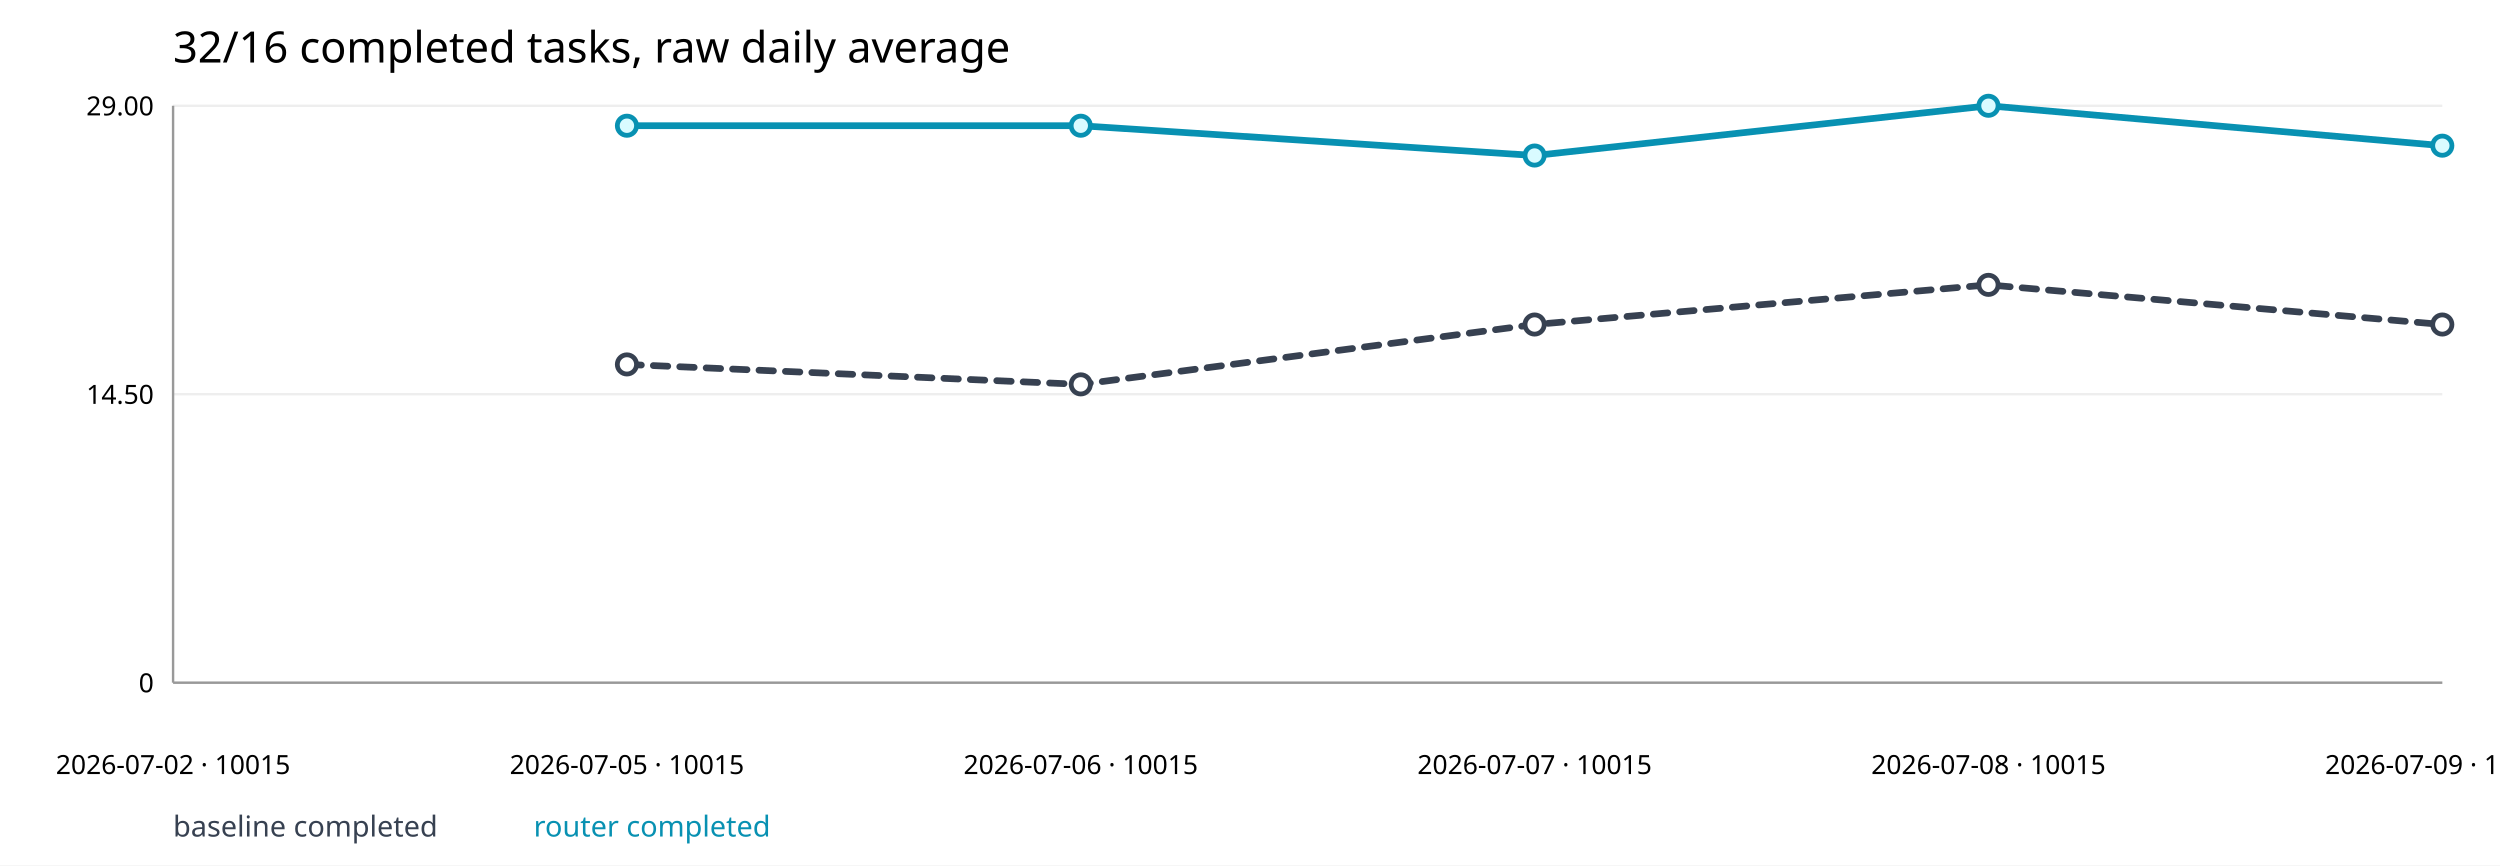
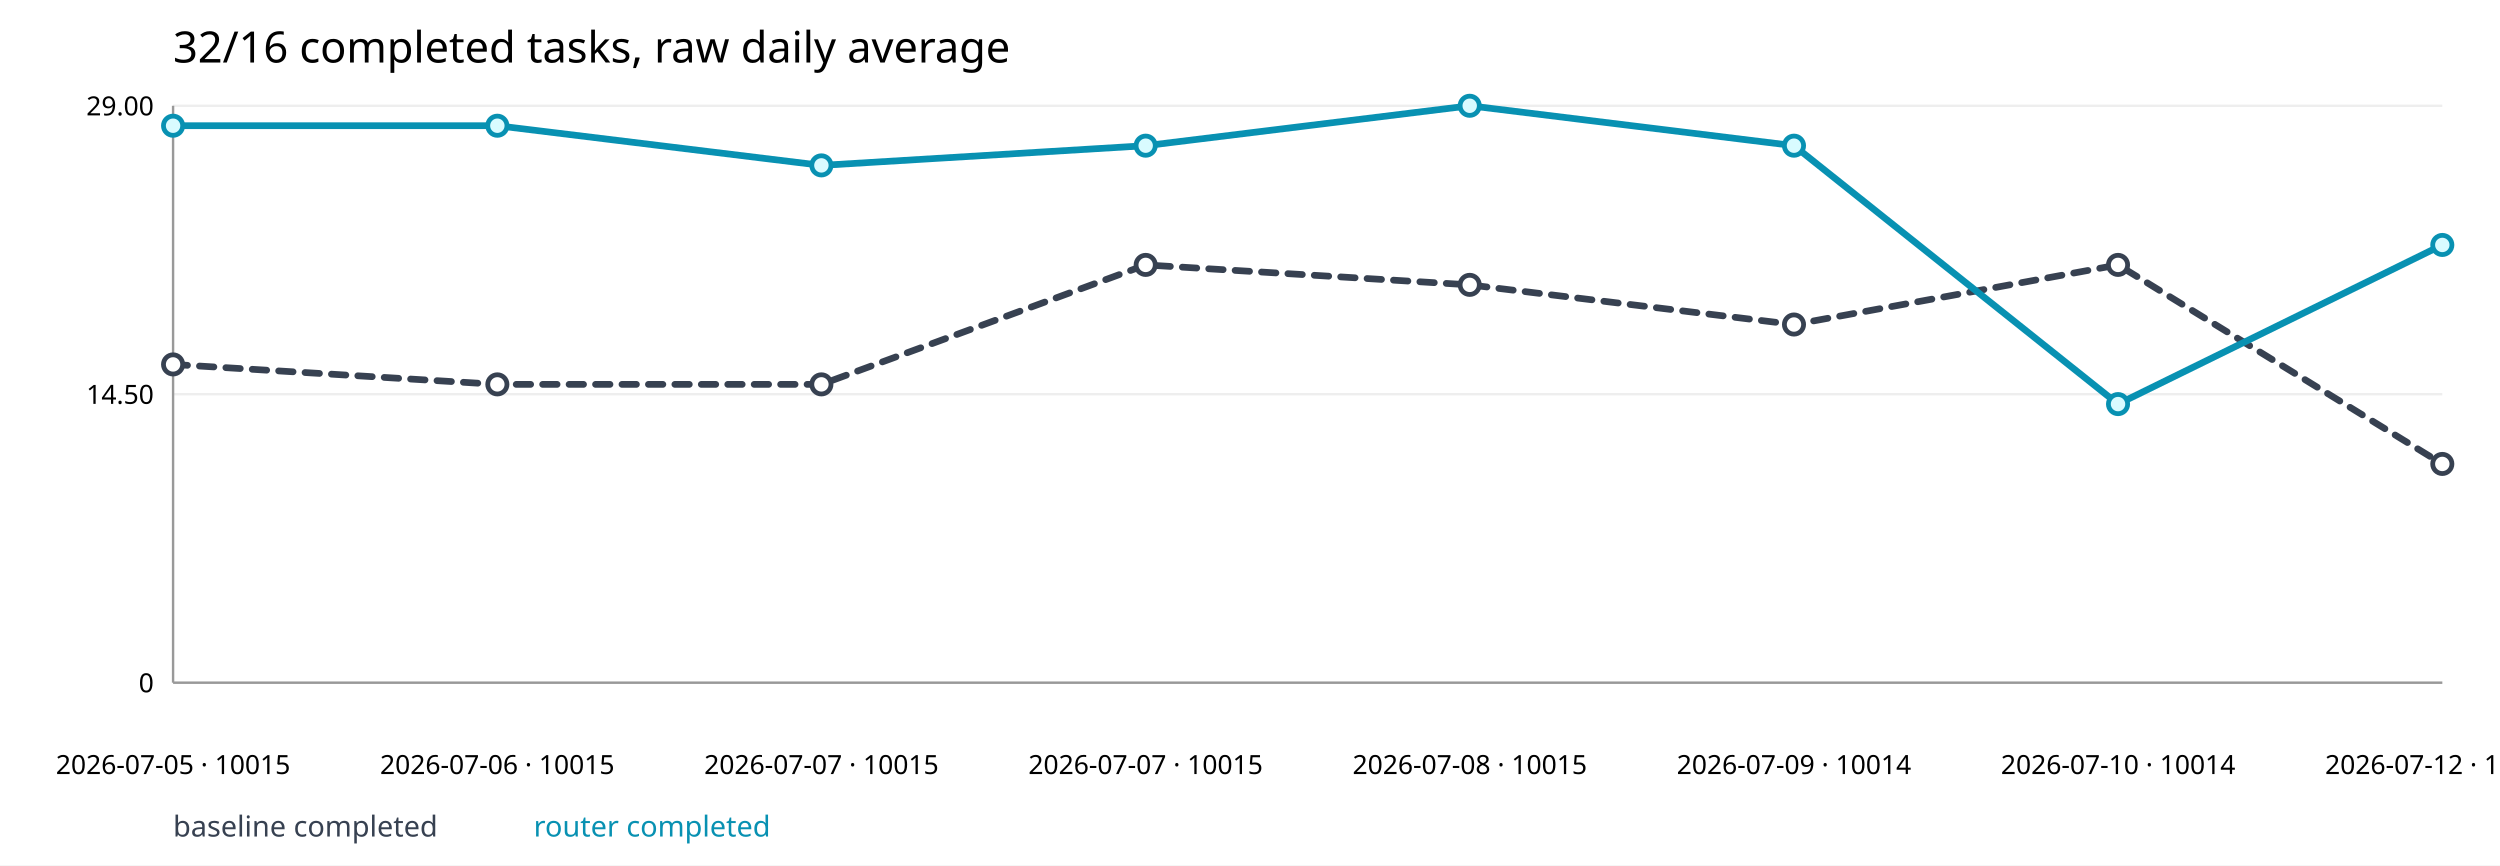
<svg xmlns="http://www.w3.org/2000/svg" width="1040" height="360" viewBox="0 0 1040 360">
  <rect width="100%" height="100%" fill="white" />
  <text x="72" y="26" font-size="18" font-family="sans-serif">32/16 completed tasks, raw daily average</text>
  <line x1="72" y1="284.0" x2="1016" y2="284.0" stroke="#eee" />
  <text x="64" y="288.0" text-anchor="end" font-size="11" font-family="sans-serif">0</text>
  <line x1="72" y1="164.0" x2="1016" y2="164.0" stroke="#eee" />
  <text x="64" y="168.0" text-anchor="end" font-size="11" font-family="sans-serif">14.50</text>
  <line x1="72" y1="44.0" x2="1016" y2="44.0" stroke="#eee" />
  <text x="64" y="48.0" text-anchor="end" font-size="11" font-family="sans-serif">29.00</text>
  <line x1="72" y1="284" x2="1016" y2="284" stroke="#999" />
  <line x1="72" y1="44" x2="72" y2="284" stroke="#999" />
-   <text x="72.0" y="322" text-anchor="middle" font-size="11" font-family="sans-serif">2026-07-02 · 10015</text>
-   <text x="260.8" y="322" text-anchor="middle" font-size="11" font-family="sans-serif">2026-07-05 · 10015</text>
-   <text x="449.6" y="322" text-anchor="middle" font-size="11" font-family="sans-serif">2026-07-06 · 10015</text>
-   <text x="638.4" y="322" text-anchor="middle" font-size="11" font-family="sans-serif">2026-07-07 · 10015</text>
-   <text x="827.2" y="322" text-anchor="middle" font-size="11" font-family="sans-serif">2026-07-08 · 10015</text>
-   <text x="1016.0" y="322" text-anchor="middle" font-size="11" font-family="sans-serif">2026-07-09 · 10014</text>
-   <polyline fill="none" stroke="#374151" stroke-width="2.8" stroke-linecap="round" stroke-linejoin="round" stroke-dasharray="6 5" points="260.8,151.6 449.6,159.9 638.4,135.0 827.2,118.5 1016.0,135.0" />
-   <circle cx="260.8" cy="151.6" r="4" fill="#ffffff" stroke="#374151" stroke-width="2" />
-   <circle cx="449.6" cy="159.9" r="4" fill="#ffffff" stroke="#374151" stroke-width="2" />
-   <circle cx="638.4" cy="135.0" r="4" fill="#ffffff" stroke="#374151" stroke-width="2" />
-   <circle cx="827.2" cy="118.5" r="4" fill="#ffffff" stroke="#374151" stroke-width="2" />
-   <circle cx="1016.0" cy="135.0" r="4" fill="#ffffff" stroke="#374151" stroke-width="2" />
+   <text x="72.0" y="322" text-anchor="middle" font-size="11" font-family="sans-serif">2026-07-05 · 10015</text>
+   <text x="206.857" y="322" text-anchor="middle" font-size="11" font-family="sans-serif">2026-07-06 · 10015</text>
+   <text x="341.714" y="322" text-anchor="middle" font-size="11" font-family="sans-serif">2026-07-07 · 10015</text>
+   <text x="476.571" y="322" text-anchor="middle" font-size="11" font-family="sans-serif">2026-07-07 · 10015</text>
+   <text x="611.429" y="322" text-anchor="middle" font-size="11" font-family="sans-serif">2026-07-08 · 10015</text>
+   <text x="746.286" y="322" text-anchor="middle" font-size="11" font-family="sans-serif">2026-07-09 · 10014</text>
+   <text x="881.143" y="322" text-anchor="middle" font-size="11" font-family="sans-serif">2026-07-10 · 10014</text>
+   <text x="1016.0" y="322" text-anchor="middle" font-size="11" font-family="sans-serif">2026-07-12 · 10014</text>
+   <polyline fill="none" stroke="#374151" stroke-width="2.8" stroke-linecap="round" stroke-linejoin="round" stroke-dasharray="6 5" points="72.0,151.6 206.9,159.9 341.7,159.9 476.6,110.2 611.4,118.5 746.3,135.0 881.1,110.2 1016.0,193.0" />
+   <circle cx="72.0" cy="151.6" r="4" fill="#ffffff" stroke="#374151" stroke-width="2" />
+   <circle cx="206.9" cy="159.9" r="4" fill="#ffffff" stroke="#374151" stroke-width="2" />
+   <circle cx="341.7" cy="159.9" r="4" fill="#ffffff" stroke="#374151" stroke-width="2" />
+   <circle cx="476.6" cy="110.2" r="4" fill="#ffffff" stroke="#374151" stroke-width="2" />
+   <circle cx="611.4" cy="118.5" r="4" fill="#ffffff" stroke="#374151" stroke-width="2" />
+   <circle cx="746.3" cy="135.0" r="4" fill="#ffffff" stroke="#374151" stroke-width="2" />
+   <circle cx="881.1" cy="110.2" r="4" fill="#ffffff" stroke="#374151" stroke-width="2" />
+   <circle cx="1016.0" cy="193.0" r="4" fill="#ffffff" stroke="#374151" stroke-width="2" />
  <text x="72" y="348" font-size="12" fill="#374151" font-family="sans-serif">baseline completed</text>
-   <polyline fill="none" stroke="#0891b2" stroke-width="2.8" stroke-linecap="round" stroke-linejoin="round" points="260.8,52.3 449.6,52.3 638.4,64.7 827.2,44.0 1016.0,60.6" />
-   <circle cx="260.8" cy="52.3" r="4" fill="#d9fbff" stroke="#0891b2" stroke-width="2" />
-   <circle cx="449.6" cy="52.3" r="4" fill="#d9fbff" stroke="#0891b2" stroke-width="2" />
-   <circle cx="638.4" cy="64.7" r="4" fill="#d9fbff" stroke="#0891b2" stroke-width="2" />
-   <circle cx="827.2" cy="44.0" r="4" fill="#d9fbff" stroke="#0891b2" stroke-width="2" />
-   <circle cx="1016.0" cy="60.6" r="4" fill="#d9fbff" stroke="#0891b2" stroke-width="2" />
+   <polyline fill="none" stroke="#0891b2" stroke-width="2.8" stroke-linecap="round" stroke-linejoin="round" points="72.0,52.3 206.9,52.3 341.7,68.8 476.6,60.6 611.4,44.0 746.3,60.6 881.1,168.1 1016.0,101.9" />
+   <circle cx="72.0" cy="52.3" r="4" fill="#d9fbff" stroke="#0891b2" stroke-width="2" />
+   <circle cx="206.9" cy="52.3" r="4" fill="#d9fbff" stroke="#0891b2" stroke-width="2" />
+   <circle cx="341.7" cy="68.8" r="4" fill="#d9fbff" stroke="#0891b2" stroke-width="2" />
+   <circle cx="476.6" cy="60.6" r="4" fill="#d9fbff" stroke="#0891b2" stroke-width="2" />
+   <circle cx="611.4" cy="44.0" r="4" fill="#d9fbff" stroke="#0891b2" stroke-width="2" />
+   <circle cx="746.3" cy="60.6" r="4" fill="#d9fbff" stroke="#0891b2" stroke-width="2" />
+   <circle cx="881.1" cy="168.1" r="4" fill="#d9fbff" stroke="#0891b2" stroke-width="2" />
+   <circle cx="1016.0" cy="101.9" r="4" fill="#d9fbff" stroke="#0891b2" stroke-width="2" />
  <text x="222" y="348" font-size="12" fill="#0891b2" font-family="sans-serif">router completed</text>
</svg>
